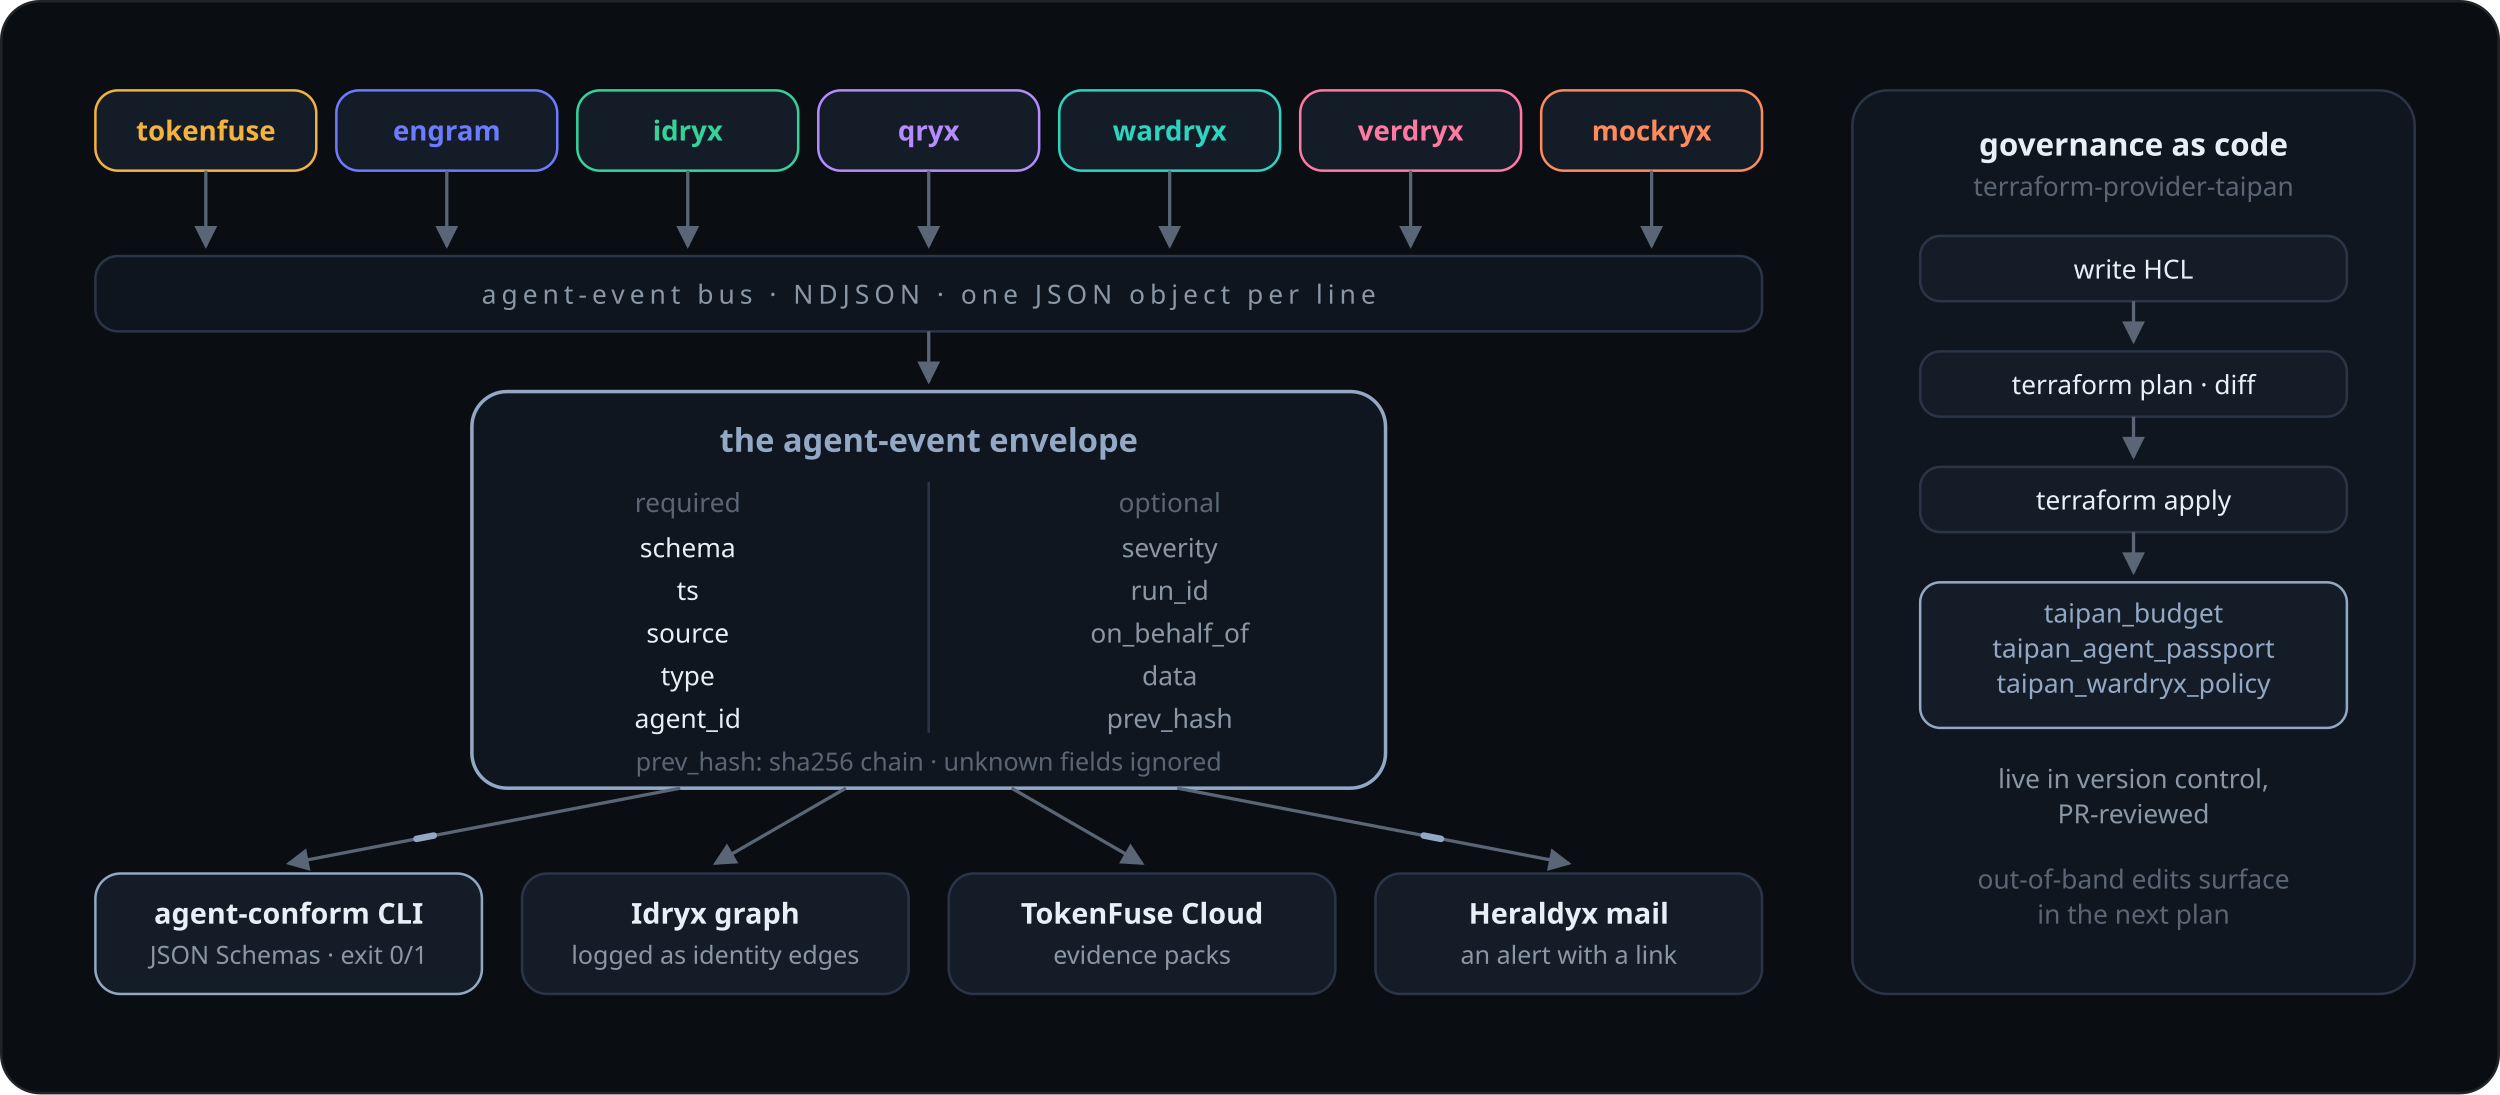
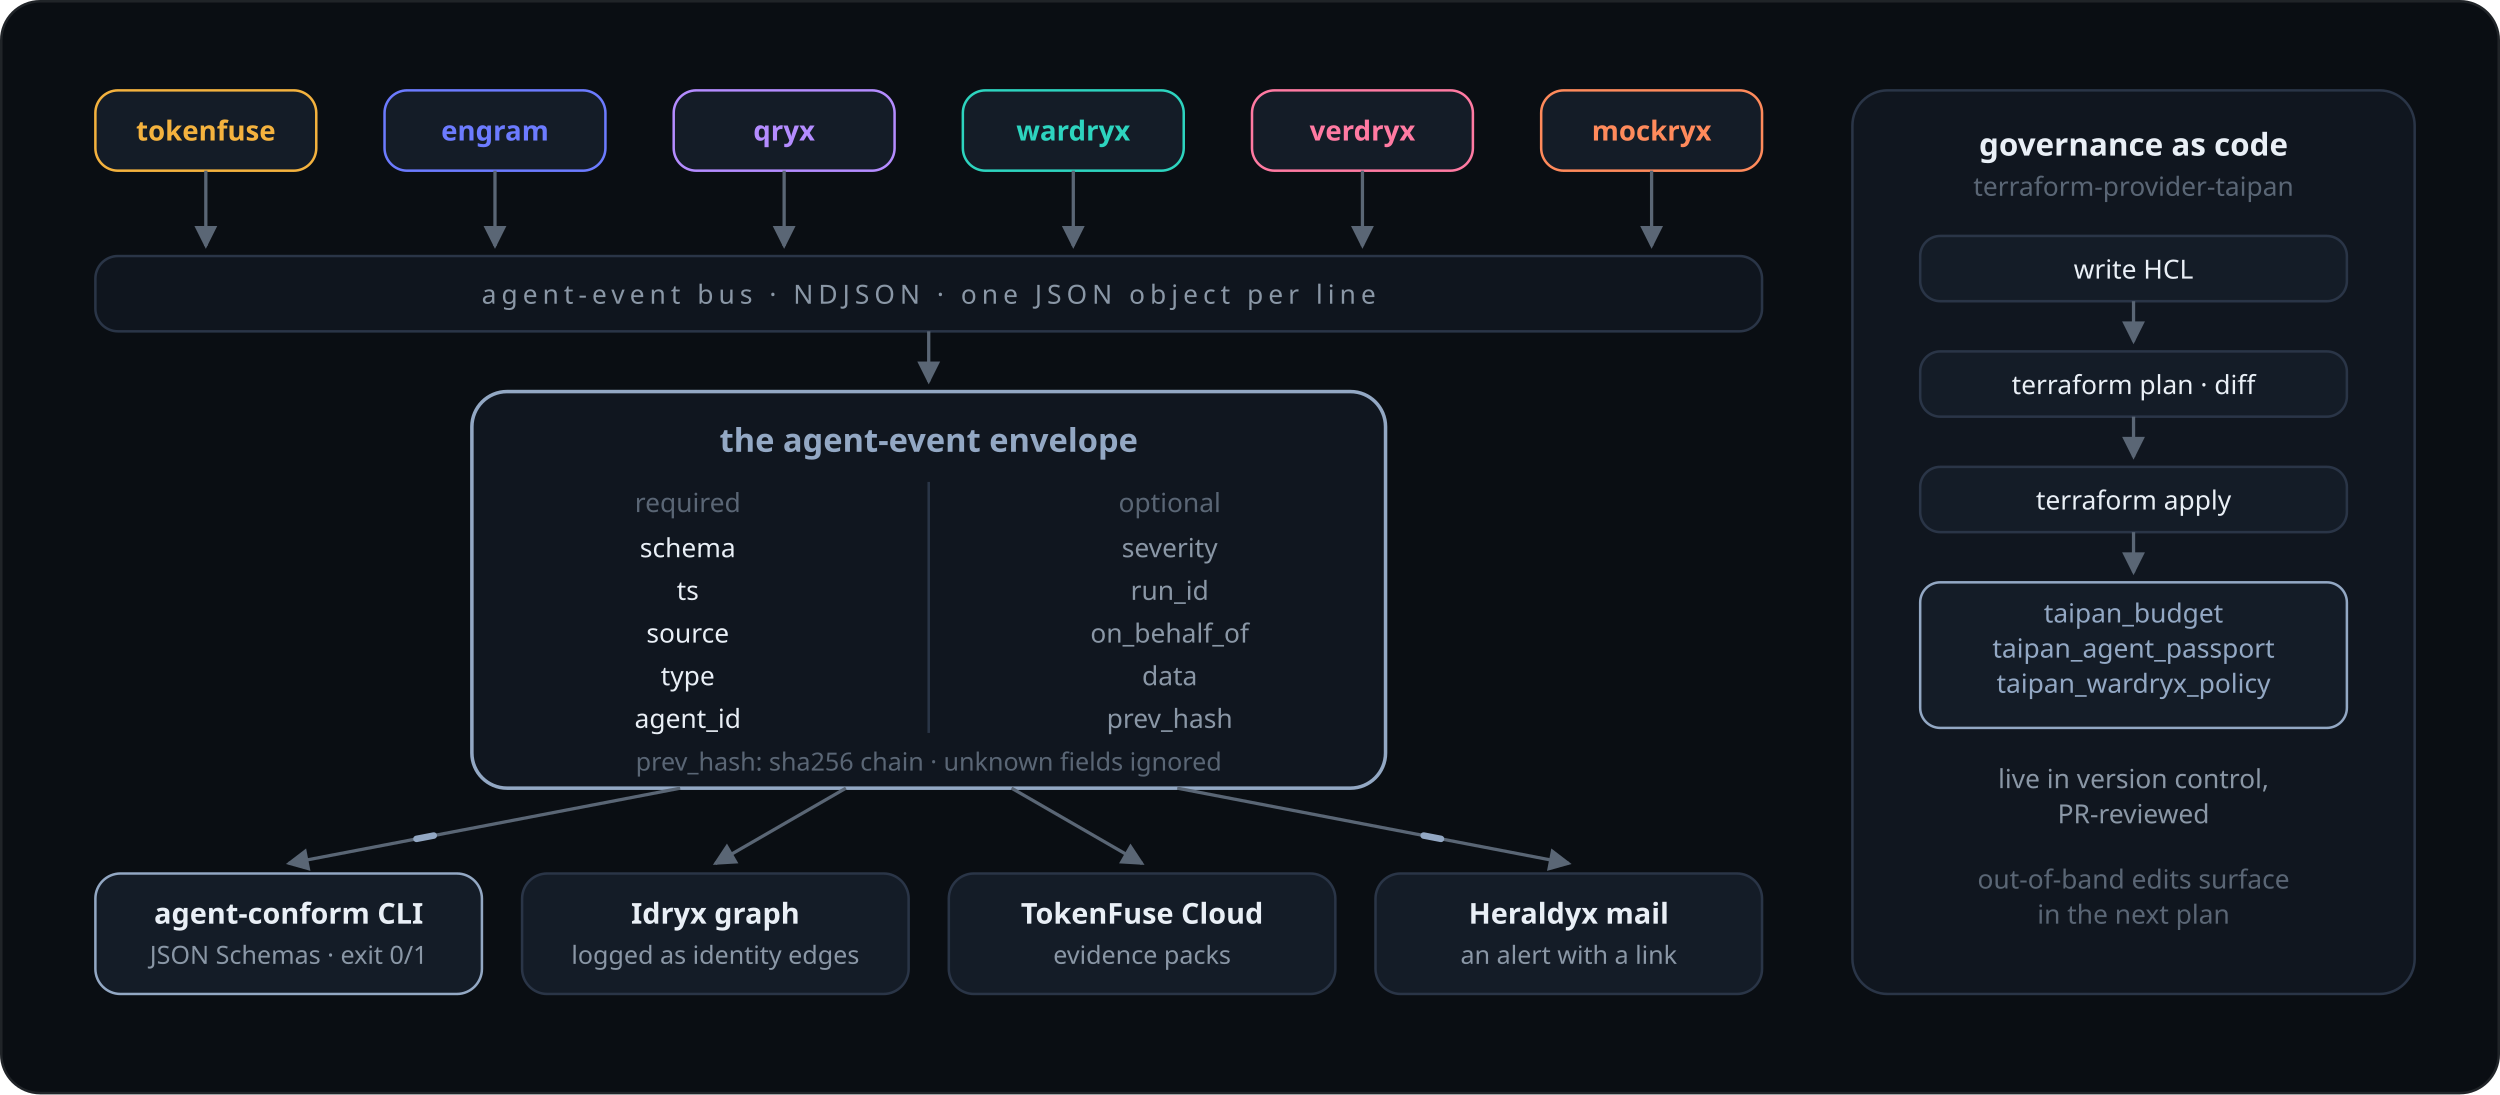
- <svg xmlns="http://www.w3.org/2000/svg" viewBox="-18 -18 996 436" width="996" height="436" role="img" aria-label="Platform: seven emitters, one agent-event envelope, four consumers">
+ <svg xmlns="http://www.w3.org/2000/svg" viewBox="-18 -18 996 436" width="996" height="436" role="img" aria-label="Platform: six emitters, one agent-event envelope, four consumers">
  <rect x="-18" y="-18" width="996" height="436" rx="16" fill="#0A0E13" />
  <rect x="-17.5" y="-17.5" width="995" height="435" rx="15.5" fill="none" stroke="rgba(255,255,255,.09)" />
  <defs>
    <marker id="ap" viewBox="0 0 8 8" refX="7" refY="4" markerWidth="7" markerHeight="7" orient="auto">
      <path d="M0 0 L8 4 L0 8 z" fill="#5A6675" />
    </marker>
  </defs>
  <g font-family="ui-monospace,Menlo" text-anchor="middle">
    <g font-size="11" font-weight="700">
      <rect x="20" y="18" width="88" height="32" rx="9" fill="#141C27" stroke="#F4B23E" />
      <text x="64" y="38" fill="#F4B23E">tokenfuse</text>
-       <rect x="116" y="18" width="88" height="32" rx="9" fill="#141C27" stroke="#6C7BFF" />
-       <text x="160" y="38" fill="#6C7BFF">engram</text>
-       <rect x="212" y="18" width="88" height="32" rx="9" fill="#141C27" stroke="#34D399" />
-       <text x="256" y="38" fill="#34D399">idryx</text>
-       <rect x="308" y="18" width="88" height="32" rx="9" fill="#141C27" stroke="#B48CFF" />
-       <text x="352" y="38" fill="#B48CFF">qryx</text>
-       <rect x="404" y="18" width="88" height="32" rx="9" fill="#141C27" stroke="#2DD4BF" />
-       <text x="448" y="38" fill="#2DD4BF">wardryx</text>
-       <rect x="500" y="18" width="88" height="32" rx="9" fill="#141C27" stroke="#FF7AA2" />
-       <text x="544" y="38" fill="#FF7AA2">verdryx</text>
+       <rect x="135.2" y="18" width="88" height="32" rx="9" fill="#141C27" stroke="#6C7BFF" />
+       <text x="179.2" y="38" fill="#6C7BFF">engram</text>
+       <rect x="250.4" y="18" width="88" height="32" rx="9" fill="#141C27" stroke="#B48CFF" />
+       <text x="294.4" y="38" fill="#B48CFF">qryx</text>
+       <rect x="365.6" y="18" width="88" height="32" rx="9" fill="#141C27" stroke="#2DD4BF" />
+       <text x="409.6" y="38" fill="#2DD4BF">wardryx</text>
+       <rect x="480.8" y="18" width="88" height="32" rx="9" fill="#141C27" stroke="#FF7AA2" />
+       <text x="524.8" y="38" fill="#FF7AA2">verdryx</text>
      <rect x="596" y="18" width="88" height="32" rx="9" fill="#141C27" stroke="#FF8A5B" />
      <text x="640" y="38" fill="#FF8A5B">mockryx</text>
    </g>
    <rect x="20" y="84" width="664" height="30" rx="9" fill="#0F151E" stroke="#2a3547" />
    <text x="352" y="103" fill="#8A97A6" font-size="10.5" letter-spacing="2">agent-event bus · NDJSON · one JSON object per line</text>
    <rect x="170" y="138" width="364" height="158" rx="14" fill="#10161F" stroke="#93A8C4" stroke-width="1.4">
      <animate attributeName="stroke-opacity" values="1;.45;1" dur="3.4s" repeatCount="indefinite" />
    </rect>
    <text x="352" y="162" fill="#93A8C4" font-size="13" font-weight="700">the agent-event envelope</text>
    <line x1="352" y1="174" x2="352" y2="274" stroke="#2a3547" />
    <text x="256" y="186" fill="#5A6675" font-size="10.5">required</text>
    <text x="448" y="186" fill="#5A6675" font-size="10.5">optional</text>
    <g font-size="10.5" fill="#E9EFF6">
      <text x="256" y="204">schema</text>
      <text x="256" y="221">ts</text>
      <text x="256" y="238">source</text>
      <text x="256" y="255">type</text>
      <text x="256" y="272">agent_id</text>
    </g>
    <g font-size="10.5" fill="#8A97A6">
      <text x="448" y="204">severity</text>
      <text x="448" y="221">run_id</text>
      <text x="448" y="238">on_behalf_of</text>
      <text x="448" y="255">data</text>
      <text x="448" y="272">prev_hash</text>
    </g>
    <text x="352" y="289" fill="#5A6675" font-size="10">prev_hash: sha256 chain · unknown fields ignored</text>
    <g font-size="11.5" font-weight="700">
      <rect x="20" y="330" width="154" height="48" rx="10" fill="#141C27" stroke="#93A8C4" />
      <text x="97" y="350" fill="#E9EFF6">agent-conform CLI</text>
      <rect x="190" y="330" width="154" height="48" rx="10" fill="#141C27" stroke="#2a3547" />
      <text x="267" y="350" fill="#E9EFF6">Idryx graph</text>
      <rect x="360" y="330" width="154" height="48" rx="10" fill="#141C27" stroke="#2a3547" />
      <text x="437" y="350" fill="#E9EFF6">TokenFuse Cloud</text>
      <rect x="530" y="330" width="154" height="48" rx="10" fill="#141C27" stroke="#2a3547" />
      <text x="607" y="350" fill="#E9EFF6">Heraldyx mail</text>
    </g>
    <g font-size="10" fill="#8A97A6">
      <text x="97" y="366">JSON Schemas · exit 0/1</text>
      <text x="267" y="366">logged as identity edges</text>
      <text x="437" y="366">evidence packs</text>
      <text x="607" y="366">an alert with a link</text>
    </g>
    <rect x="720" y="18" width="224" height="360" rx="14" fill="#10161F" stroke="#2a3547" />
    <text x="832" y="44" fill="#E9EFF6" font-size="12.5" font-weight="700">governance as code</text>
    <text x="832" y="60" fill="#5A6675" font-size="10.5">terraform-provider-taipan</text>
    <g font-size="10.5">
      <rect x="747" y="76" width="170" height="26" rx="8" fill="#141C27" stroke="#2a3547" />
      <text x="832" y="93" fill="#E9EFF6">write HCL</text>
      <rect x="747" y="122" width="170" height="26" rx="8" fill="#141C27" stroke="#2a3547" />
      <text x="832" y="139" fill="#E9EFF6">terraform plan · diff</text>
      <rect x="747" y="168" width="170" height="26" rx="8" fill="#141C27" stroke="#2a3547" />
      <text x="832" y="185" fill="#E9EFF6">terraform apply</text>
    </g>
    <rect x="747" y="214" width="170" height="58" rx="8" fill="#141C27" stroke="#93A8C4" />
    <g font-size="10.5" fill="#93A8C4">
      <text x="832" y="230">taipan_budget</text>
      <text x="832" y="244">taipan_agent_passport</text>
      <text x="832" y="258">taipan_wardryx_policy</text>
    </g>
    <text x="832" y="296" fill="#8A97A6" font-size="10.5">live in version control,</text>
    <text x="832" y="310" fill="#8A97A6" font-size="10.5">PR-reviewed</text>
    <text x="832" y="336" fill="#5A6675" font-size="10.5">out-of-band edits surface</text>
    <text x="832" y="350" fill="#5A6675" font-size="10.5">in the next plan</text>
  </g>
  <g stroke="#5A6675" stroke-width="1.3" class="flow">
    <line x1="64" y1="50" x2="64" y2="80" marker-end="url(#ap)" />
-     <line x1="160" y1="50" x2="160" y2="80" marker-end="url(#ap)" />
-     <line x1="256" y1="50" x2="256" y2="80" marker-end="url(#ap)" />
-     <line x1="352" y1="50" x2="352" y2="80" marker-end="url(#ap)" />
-     <line x1="448" y1="50" x2="448" y2="80" marker-end="url(#ap)" />
-     <line x1="544" y1="50" x2="544" y2="80" marker-end="url(#ap)" />
+     <line x1="179.2" y1="50" x2="179.2" y2="80" marker-end="url(#ap)" />
+     <line x1="294.4" y1="50" x2="294.4" y2="80" marker-end="url(#ap)" />
+     <line x1="409.6" y1="50" x2="409.6" y2="80" marker-end="url(#ap)" />
+     <line x1="524.8" y1="50" x2="524.8" y2="80" marker-end="url(#ap)" />
    <line x1="640" y1="50" x2="640" y2="80" marker-end="url(#ap)" />
    <line x1="352" y1="114" x2="352" y2="134" marker-end="url(#ap)" />
    <line x1="253" y1="296" x2="97" y2="326" marker-end="url(#ap)" />
    <line x1="319" y1="296" x2="267" y2="326" marker-end="url(#ap)" />
    <line x1="385" y1="296" x2="437" y2="326" marker-end="url(#ap)" />
    <line x1="451" y1="296" x2="607" y2="326" marker-end="url(#ap)" />
    <line x1="832" y1="102" x2="832" y2="118" marker-end="url(#ap)" />
    <line x1="832" y1="148" x2="832" y2="164" marker-end="url(#ap)" />
    <line x1="832" y1="194" x2="832" y2="210" marker-end="url(#ap)" />
  </g>
  <g fill="none">
    <line x1="64" y1="50" x2="64" y2="80" pathLength="100" stroke="#93A8C4" stroke-width="2.6" stroke-linecap="round" stroke-dasharray="7 100" stroke-dashoffset="7">
      <animate attributeName="stroke-dashoffset" from="7" to="-100" dur="2.4s" begin="-0.00s" repeatCount="indefinite" />
    </line>
-     <line x1="160" y1="50" x2="160" y2="80" pathLength="100" stroke="#93A8C4" stroke-width="2.6" stroke-linecap="round" stroke-dasharray="7 100" stroke-dashoffset="7">
+     <line x1="179.2" y1="50" x2="179.2" y2="80" pathLength="100" stroke="#93A8C4" stroke-width="2.6" stroke-linecap="round" stroke-dasharray="7 100" stroke-dashoffset="7">
      <animate attributeName="stroke-dashoffset" from="7" to="-100" dur="2.4s" begin="-0.37s" repeatCount="indefinite" />
    </line>
-     <line x1="256" y1="50" x2="256" y2="80" pathLength="100" stroke="#93A8C4" stroke-width="2.6" stroke-linecap="round" stroke-dasharray="7 100" stroke-dashoffset="7">
-       <animate attributeName="stroke-dashoffset" from="7" to="-100" dur="2.4s" begin="-0.74s" repeatCount="indefinite" />
-     </line>
-     <line x1="352" y1="50" x2="352" y2="80" pathLength="100" stroke="#93A8C4" stroke-width="2.6" stroke-linecap="round" stroke-dasharray="7 100" stroke-dashoffset="7">
+     <line x1="294.4" y1="50" x2="294.4" y2="80" pathLength="100" stroke="#93A8C4" stroke-width="2.6" stroke-linecap="round" stroke-dasharray="7 100" stroke-dashoffset="7">
      <animate attributeName="stroke-dashoffset" from="7" to="-100" dur="2.4s" begin="-1.11s" repeatCount="indefinite" />
    </line>
-     <line x1="448" y1="50" x2="448" y2="80" pathLength="100" stroke="#93A8C4" stroke-width="2.6" stroke-linecap="round" stroke-dasharray="7 100" stroke-dashoffset="7">
+     <line x1="409.6" y1="50" x2="409.6" y2="80" pathLength="100" stroke="#93A8C4" stroke-width="2.6" stroke-linecap="round" stroke-dasharray="7 100" stroke-dashoffset="7">
      <animate attributeName="stroke-dashoffset" from="7" to="-100" dur="2.4s" begin="-1.48s" repeatCount="indefinite" />
    </line>
-     <line x1="544" y1="50" x2="544" y2="80" pathLength="100" stroke="#93A8C4" stroke-width="2.6" stroke-linecap="round" stroke-dasharray="7 100" stroke-dashoffset="7">
+     <line x1="524.8" y1="50" x2="524.8" y2="80" pathLength="100" stroke="#93A8C4" stroke-width="2.6" stroke-linecap="round" stroke-dasharray="7 100" stroke-dashoffset="7">
      <animate attributeName="stroke-dashoffset" from="7" to="-100" dur="2.4s" begin="-1.85s" repeatCount="indefinite" />
    </line>
    <line x1="640" y1="50" x2="640" y2="80" pathLength="100" stroke="#93A8C4" stroke-width="2.6" stroke-linecap="round" stroke-dasharray="7 100" stroke-dashoffset="7">
      <animate attributeName="stroke-dashoffset" from="7" to="-100" dur="2.4s" begin="-2.22s" repeatCount="indefinite" />
    </line>
    <line x1="352" y1="114" x2="352" y2="134" pathLength="100" stroke="#93A8C4" stroke-width="2.6" stroke-linecap="round" stroke-dasharray="7 100" stroke-dashoffset="7">
      <animate attributeName="stroke-dashoffset" from="7" to="-100" dur="2.4s" begin="-2.59s" repeatCount="indefinite" />
    </line>
    <line x1="253" y1="296" x2="97" y2="326" pathLength="100" stroke="#93A8C4" stroke-width="2.6" stroke-linecap="round" stroke-dasharray="7 100" stroke-dashoffset="7">
      <animate attributeName="stroke-dashoffset" from="7" to="-100" dur="2.4s" begin="-2.96s" repeatCount="indefinite" />
    </line>
    <line x1="319" y1="296" x2="267" y2="326" pathLength="100" stroke="#93A8C4" stroke-width="2.6" stroke-linecap="round" stroke-dasharray="7 100" stroke-dashoffset="7">
      <animate attributeName="stroke-dashoffset" from="7" to="-100" dur="2.4s" begin="-3.33s" repeatCount="indefinite" />
    </line>
    <line x1="385" y1="296" x2="437" y2="326" pathLength="100" stroke="#93A8C4" stroke-width="2.6" stroke-linecap="round" stroke-dasharray="7 100" stroke-dashoffset="7">
      <animate attributeName="stroke-dashoffset" from="7" to="-100" dur="2.4s" begin="-3.70s" repeatCount="indefinite" />
    </line>
    <line x1="451" y1="296" x2="607" y2="326" pathLength="100" stroke="#93A8C4" stroke-width="2.6" stroke-linecap="round" stroke-dasharray="7 100" stroke-dashoffset="7">
      <animate attributeName="stroke-dashoffset" from="7" to="-100" dur="2.4s" begin="-4.07s" repeatCount="indefinite" />
    </line>
    <line x1="832" y1="102" x2="832" y2="118" pathLength="100" stroke="#93A8C4" stroke-width="2.6" stroke-linecap="round" stroke-dasharray="7 100" stroke-dashoffset="7">
      <animate attributeName="stroke-dashoffset" from="7" to="-100" dur="2.4s" begin="-4.44s" repeatCount="indefinite" />
    </line>
    <line x1="832" y1="148" x2="832" y2="164" pathLength="100" stroke="#93A8C4" stroke-width="2.6" stroke-linecap="round" stroke-dasharray="7 100" stroke-dashoffset="7">
      <animate attributeName="stroke-dashoffset" from="7" to="-100" dur="2.4s" begin="-4.81s" repeatCount="indefinite" />
    </line>
    <line x1="832" y1="194" x2="832" y2="210" pathLength="100" stroke="#93A8C4" stroke-width="2.6" stroke-linecap="round" stroke-dasharray="7 100" stroke-dashoffset="7">
      <animate attributeName="stroke-dashoffset" from="7" to="-100" dur="2.4s" begin="-5.18s" repeatCount="indefinite" />
    </line>
  </g>
</svg>
